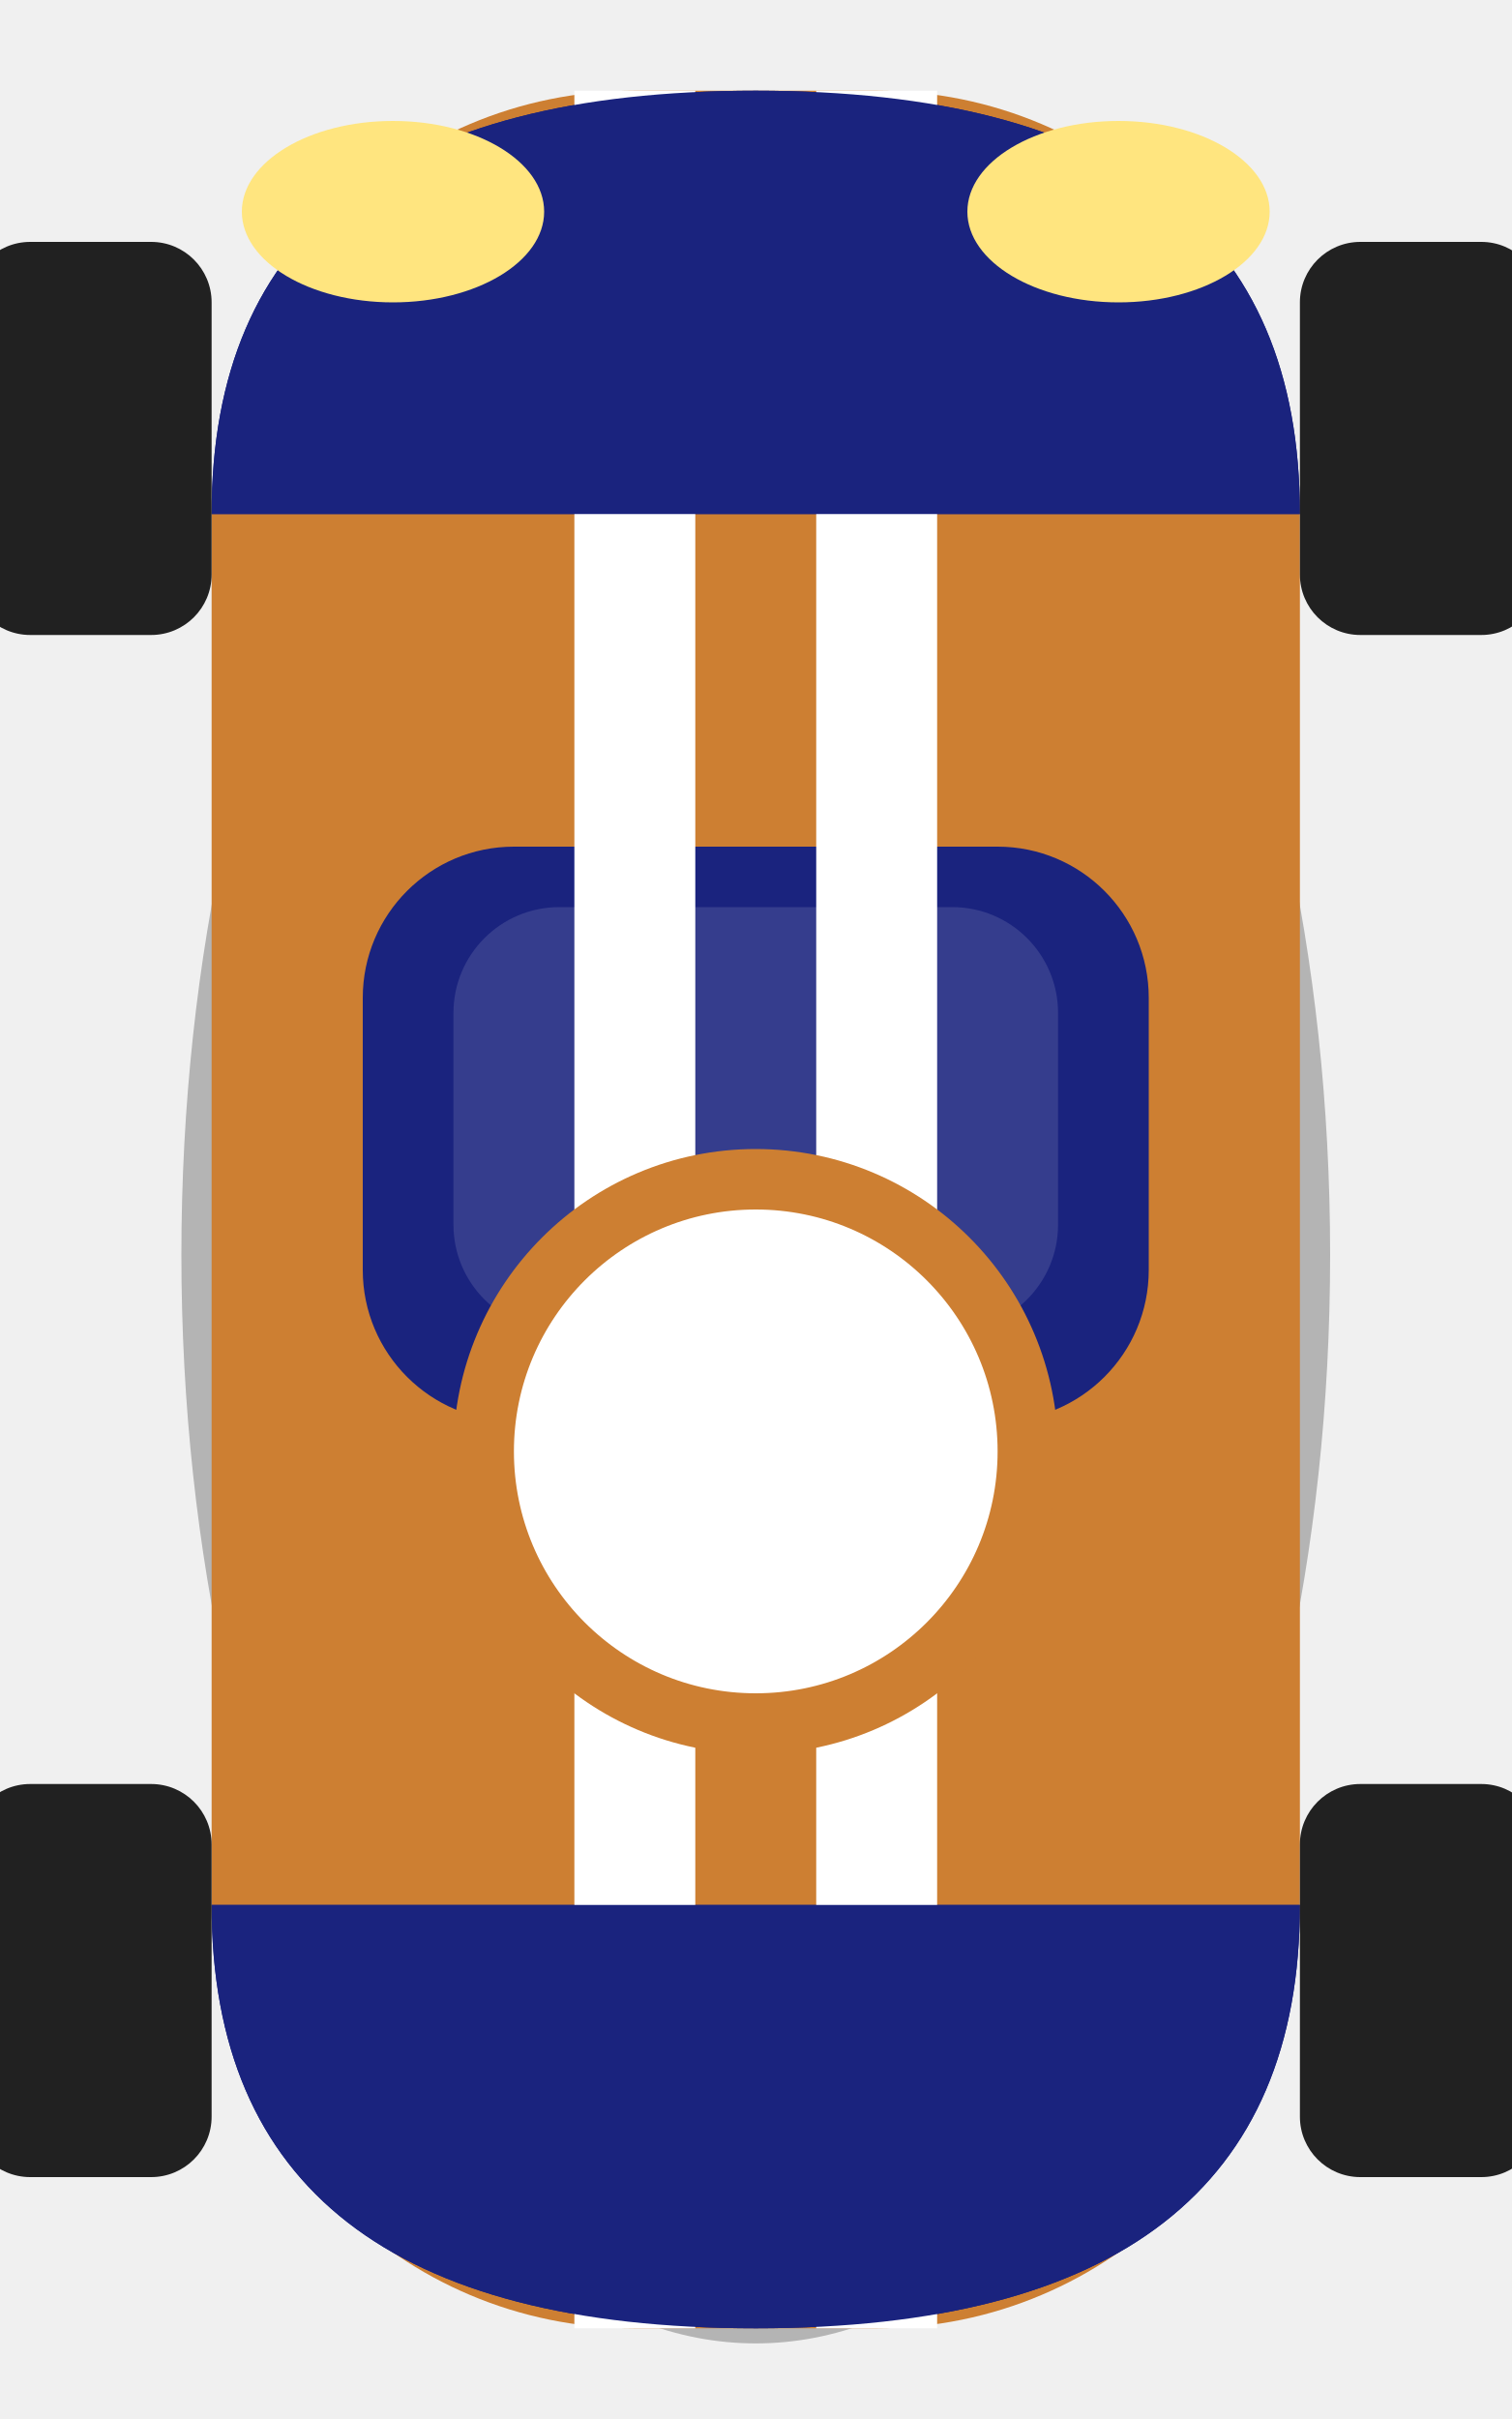
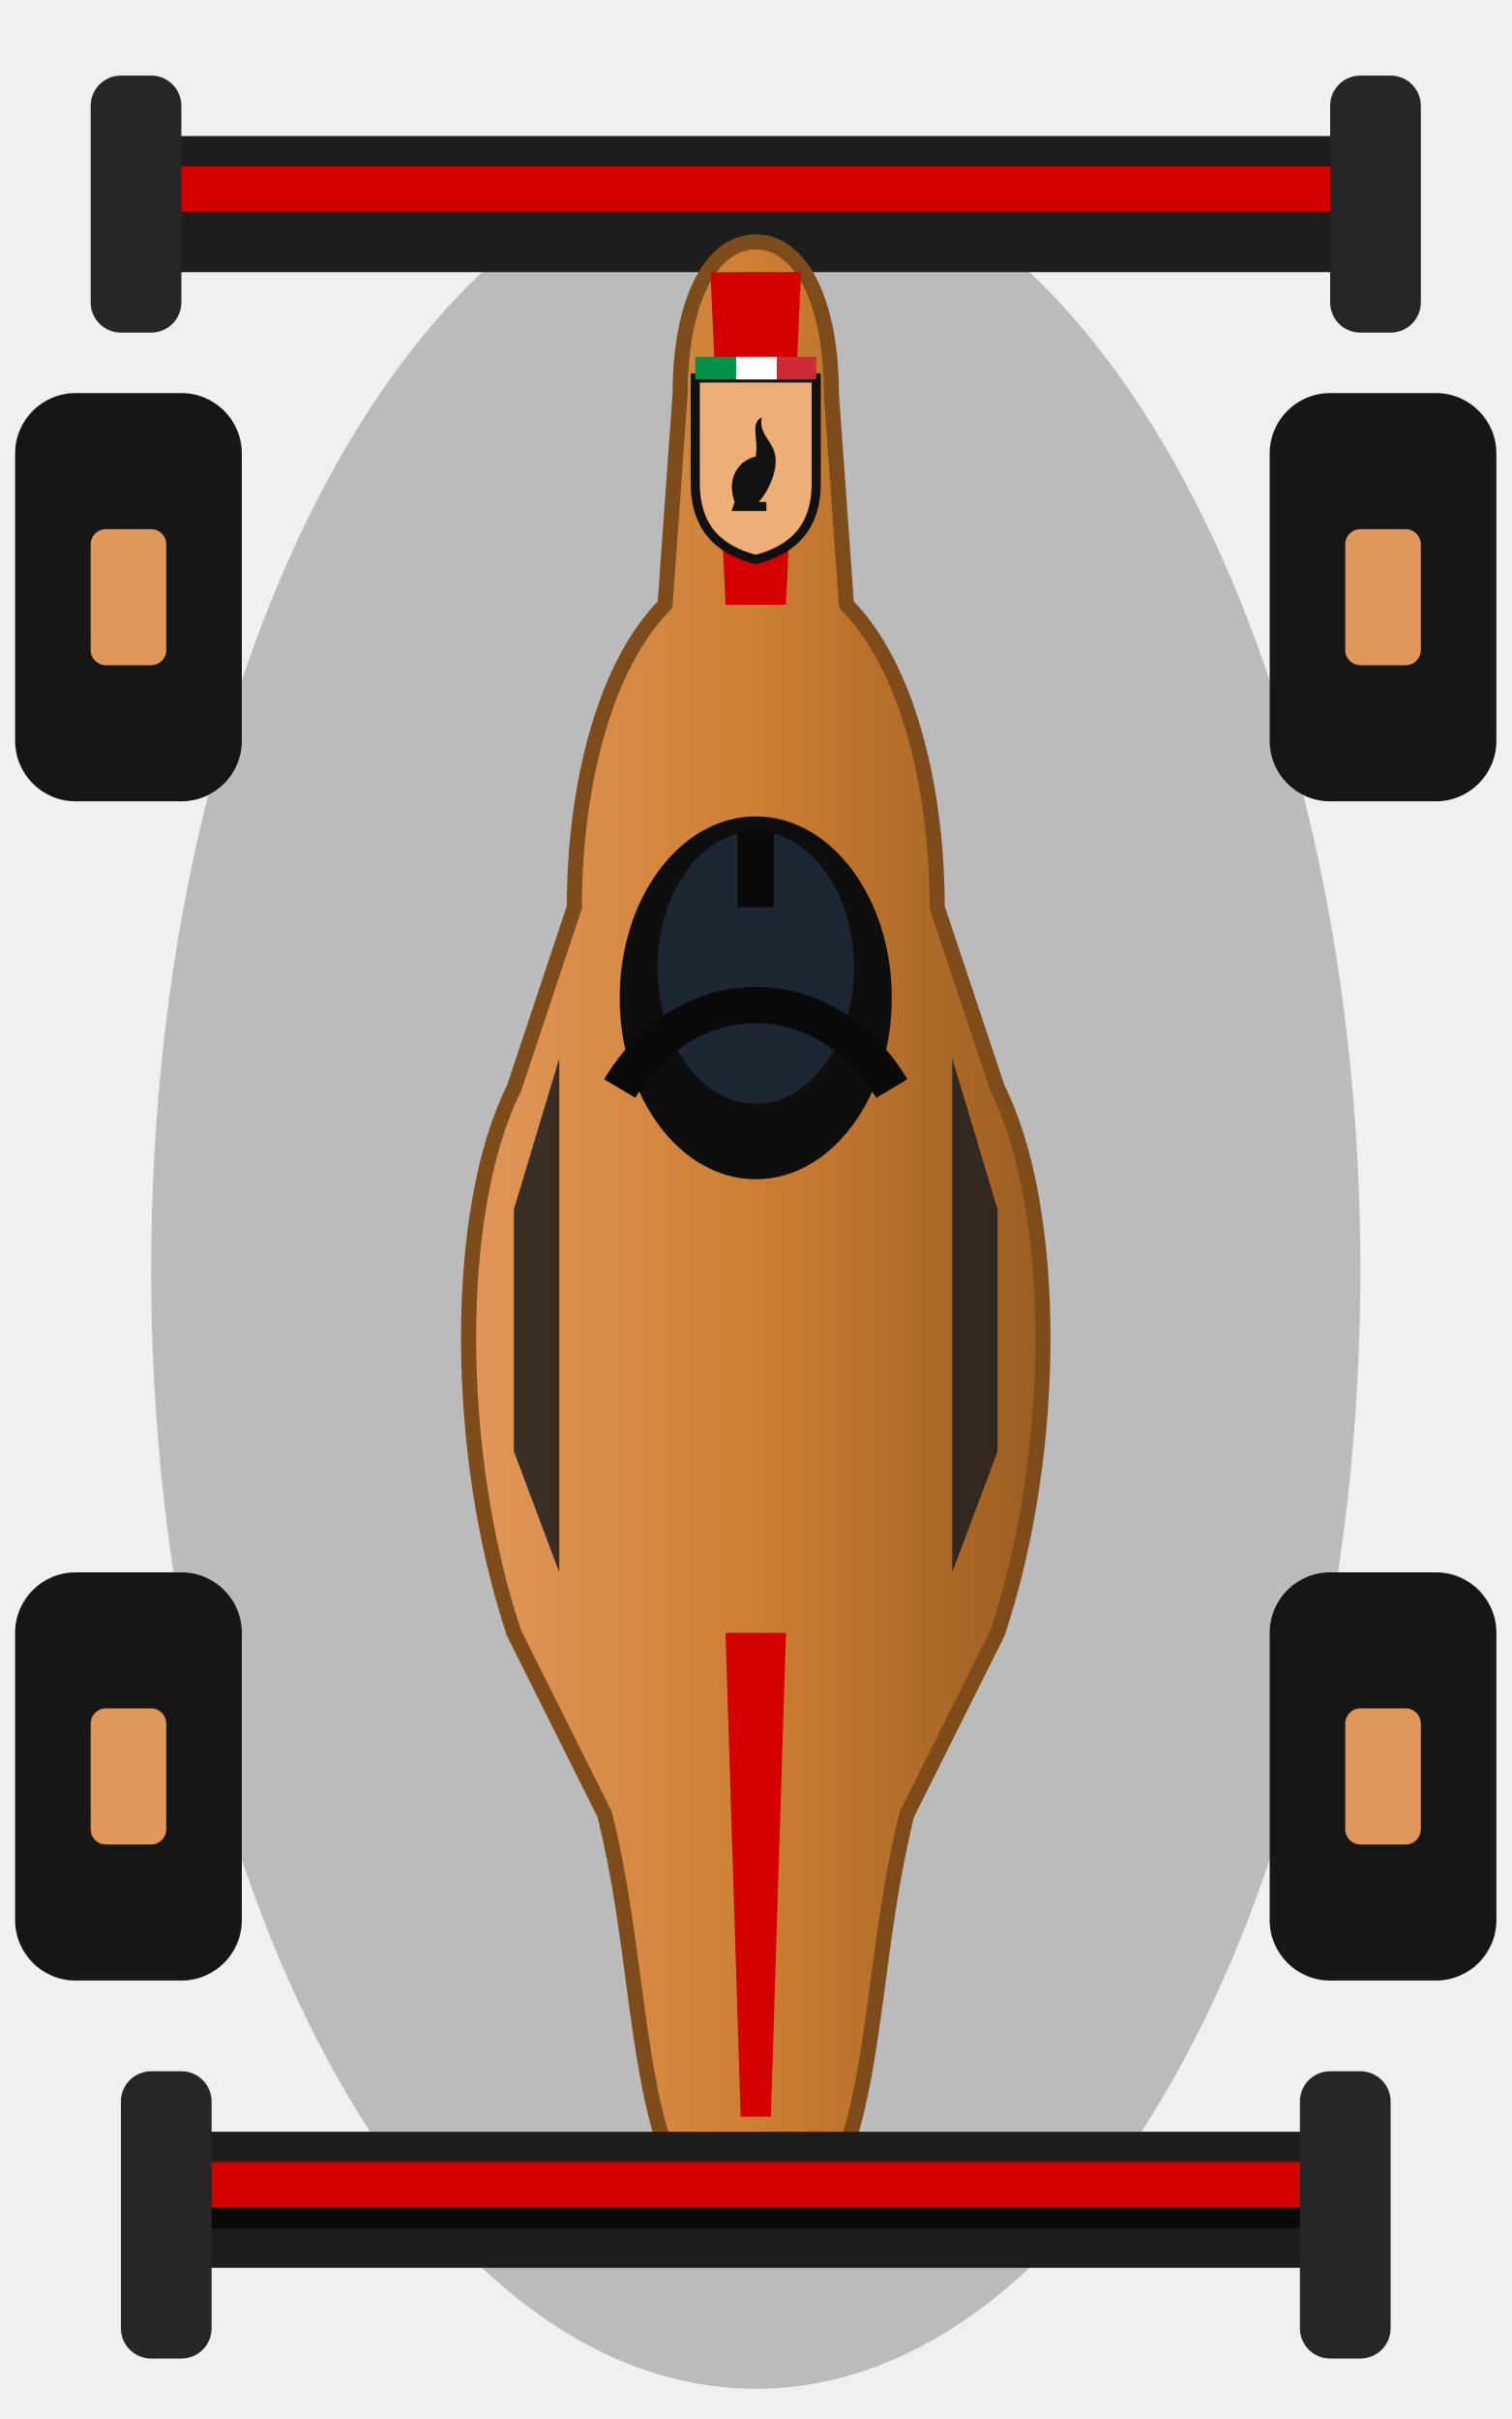
<svg xmlns="http://www.w3.org/2000/svg" viewBox="0 0 100 160" width="100" height="160">
-   <ellipse cx="50" cy="83" rx="38" ry="72" fill="rgba(0,0,0,0.25)" />
-   <rect x="14" y="6" width="72" height="148" rx="28" ry="28" fill="#CD7F32" />
-   <path d="M14,34 Q14,6 50,6 Q86,6 86,34 Z" fill="#1A237E" />
-   <path d="M14,126 Q14,154 50,154 Q86,154 86,126 Z" fill="#1A237E" />
-   <rect x="24" y="56" width="52" height="38" rx="10" fill="#1A237E" />
-   <rect x="30" y="60" width="40" height="28" rx="7" fill="rgba(255,255,255,0.12)" />
-   <rect x="38" y="6" width="8" height="148" fill="white" />
-   <rect x="54" y="6" width="8" height="148" fill="white" />
-   <path d="M14,34 Q14,6 50,6 Q86,6 86,34 Z" fill="#1A237E" />
-   <path d="M14,126 Q14,154 50,154 Q86,154 86,126 Z" fill="#1A237E" />
-   <rect x="-2" y="16" width="16" height="26" rx="4" fill="#212121" />
-   <rect x="86" y="16" width="16" height="26" rx="4" fill="#212121" />
-   <rect x="-2" y="118" width="16" height="26" rx="4" fill="#212121" />
-   <rect x="86" y="118" width="16" height="26" rx="4" fill="#212121" />
-   <ellipse cx="26" cy="14" rx="10" ry="6" fill="#FFE57F" />
-   <ellipse cx="74" cy="14" rx="10" ry="6" fill="#FFE57F" />
-   <circle cx="50" cy="96" r="18" fill="white" />
-   <circle cx="50" cy="96" r="18" fill="none" stroke="#CD7F32" stroke-width="4" />
+   <defs>
+     <linearGradient id="bodyB" x1="0" y1="0" x2="1" y2="0">
+       <stop offset="0" stop-color="#E0975A" />
+       <stop offset="0.5" stop-color="#CD7F32" />
+       <stop offset="1" stop-color="#9A5E22" />
+     </linearGradient>
+   </defs>
+   <ellipse cx="50" cy="84" rx="40" ry="74" fill="rgba(0,0,0,0.22)" />
+   <g fill="#161616">
+     <rect x="1" y="26" width="15" height="27" rx="4" />
+     <rect x="84" y="26" width="15" height="27" rx="4" />
+     <rect x="1" y="104" width="15" height="27" rx="4" />
+     <rect x="84" y="104" width="15" height="27" rx="4" />
+   </g>
+   <g fill="#E0975A">
+     <rect x="6" y="35" width="5" height="9" rx="1" />
+     <rect x="89" y="35" width="5" height="9" rx="1" />
+     <rect x="6" y="113" width="5" height="9" rx="1" />
+     <rect x="89" y="113" width="5" height="9" rx="1" />
+   </g>
+   <rect x="9" y="9" width="82" height="9" rx="3" fill="#1d1d1d" />
+   <rect x="9" y="11" width="82" height="3" fill="#D40000" />
+   <rect x="6" y="5" width="6" height="17" rx="2" fill="#262626" />
+   <rect x="88" y="5" width="6" height="17" rx="2" fill="#262626" />
+   <path d="M50,16            C47,16 45,20 45,26            L44,40            C40,44 38,52 38,60            L34,72            C30,80 30,96 34,108            L40,120            C42,128 42,136 44,142            L56,142            C58,136 58,128 60,120            L66,108            C70,96 70,80 66,72            L62,60            C62,52 60,44 56,40            L55,26            C55,20 53,16 50,16 Z" fill="url(#bodyB)" stroke="#7E4C1B" stroke-width="1" />
+   <path d="M47,18 L53,18 L52,40 L48,40 Z" fill="#D40000" />
+   <path d="M37,70 L34,80 L34,96 L37,104 Z" fill="#1d1d1d" opacity="0.85" />
+   <path d="M63,70 L66,80 L66,96 L63,104 Z" fill="#1d1d1d" opacity="0.85" />
+   <path d="M48,108 L52,108 L51,140 L49,140 Z" fill="#D40000" />
+   <ellipse cx="50" cy="66" rx="9" ry="12" fill="#0e0e0e" />
+   <ellipse cx="50" cy="64" rx="6.5" ry="9" fill="#1c2733" />
+   <path d="M41,72 A11,13 0 0,1 59,72" fill="none" stroke="#0a0a0a" stroke-width="2.4" />
+   <line x1="50" y1="55" x2="50" y2="60" stroke="#0a0a0a" stroke-width="2.4" />
+   <g transform="translate(50,30)">
+     <path d="M-4,-5 L4,-5 L4,2 Q4,6 0,7 Q-4,6 -4,2 Z" fill="#EEAE78" stroke="#111" stroke-width="0.6" />
+     <path d="M-1.4,3.2 C-2,1.5 -1,0.4 0,0.2 C0.2,-1 -0.4,-2 0.4,-2.4 C0.2,-1.4 0.9,-1 1.2,-0.2 C1.6,0.9 0.9,2.4 0.2,3.2 L0.7,3.2 L0.7,3.8 L-1.6,3.8 Z" fill="#111" />
+     <rect x="-4" y="-6.4" width="2.7" height="1.5" fill="#009246" />
+     <rect x="-1.3" y="-6.4" width="2.7" height="1.5" fill="#ffffff" />
+     <rect x="1.4" y="-6.4" width="2.6" height="1.5" fill="#CE2B37" />
+   </g>
+   <rect x="11" y="141" width="78" height="9" rx="2" fill="#1d1d1d" />
+   <rect x="11" y="143" width="78" height="3" fill="#D40000" />
+   <rect x="13" y="146" width="74" height="1.4" fill="#0a0a0a" />
+   <rect x="8" y="137" width="6" height="19" rx="2" fill="#262626" />
+   <rect x="86" y="137" width="6" height="19" rx="2" fill="#262626" />
</svg>
